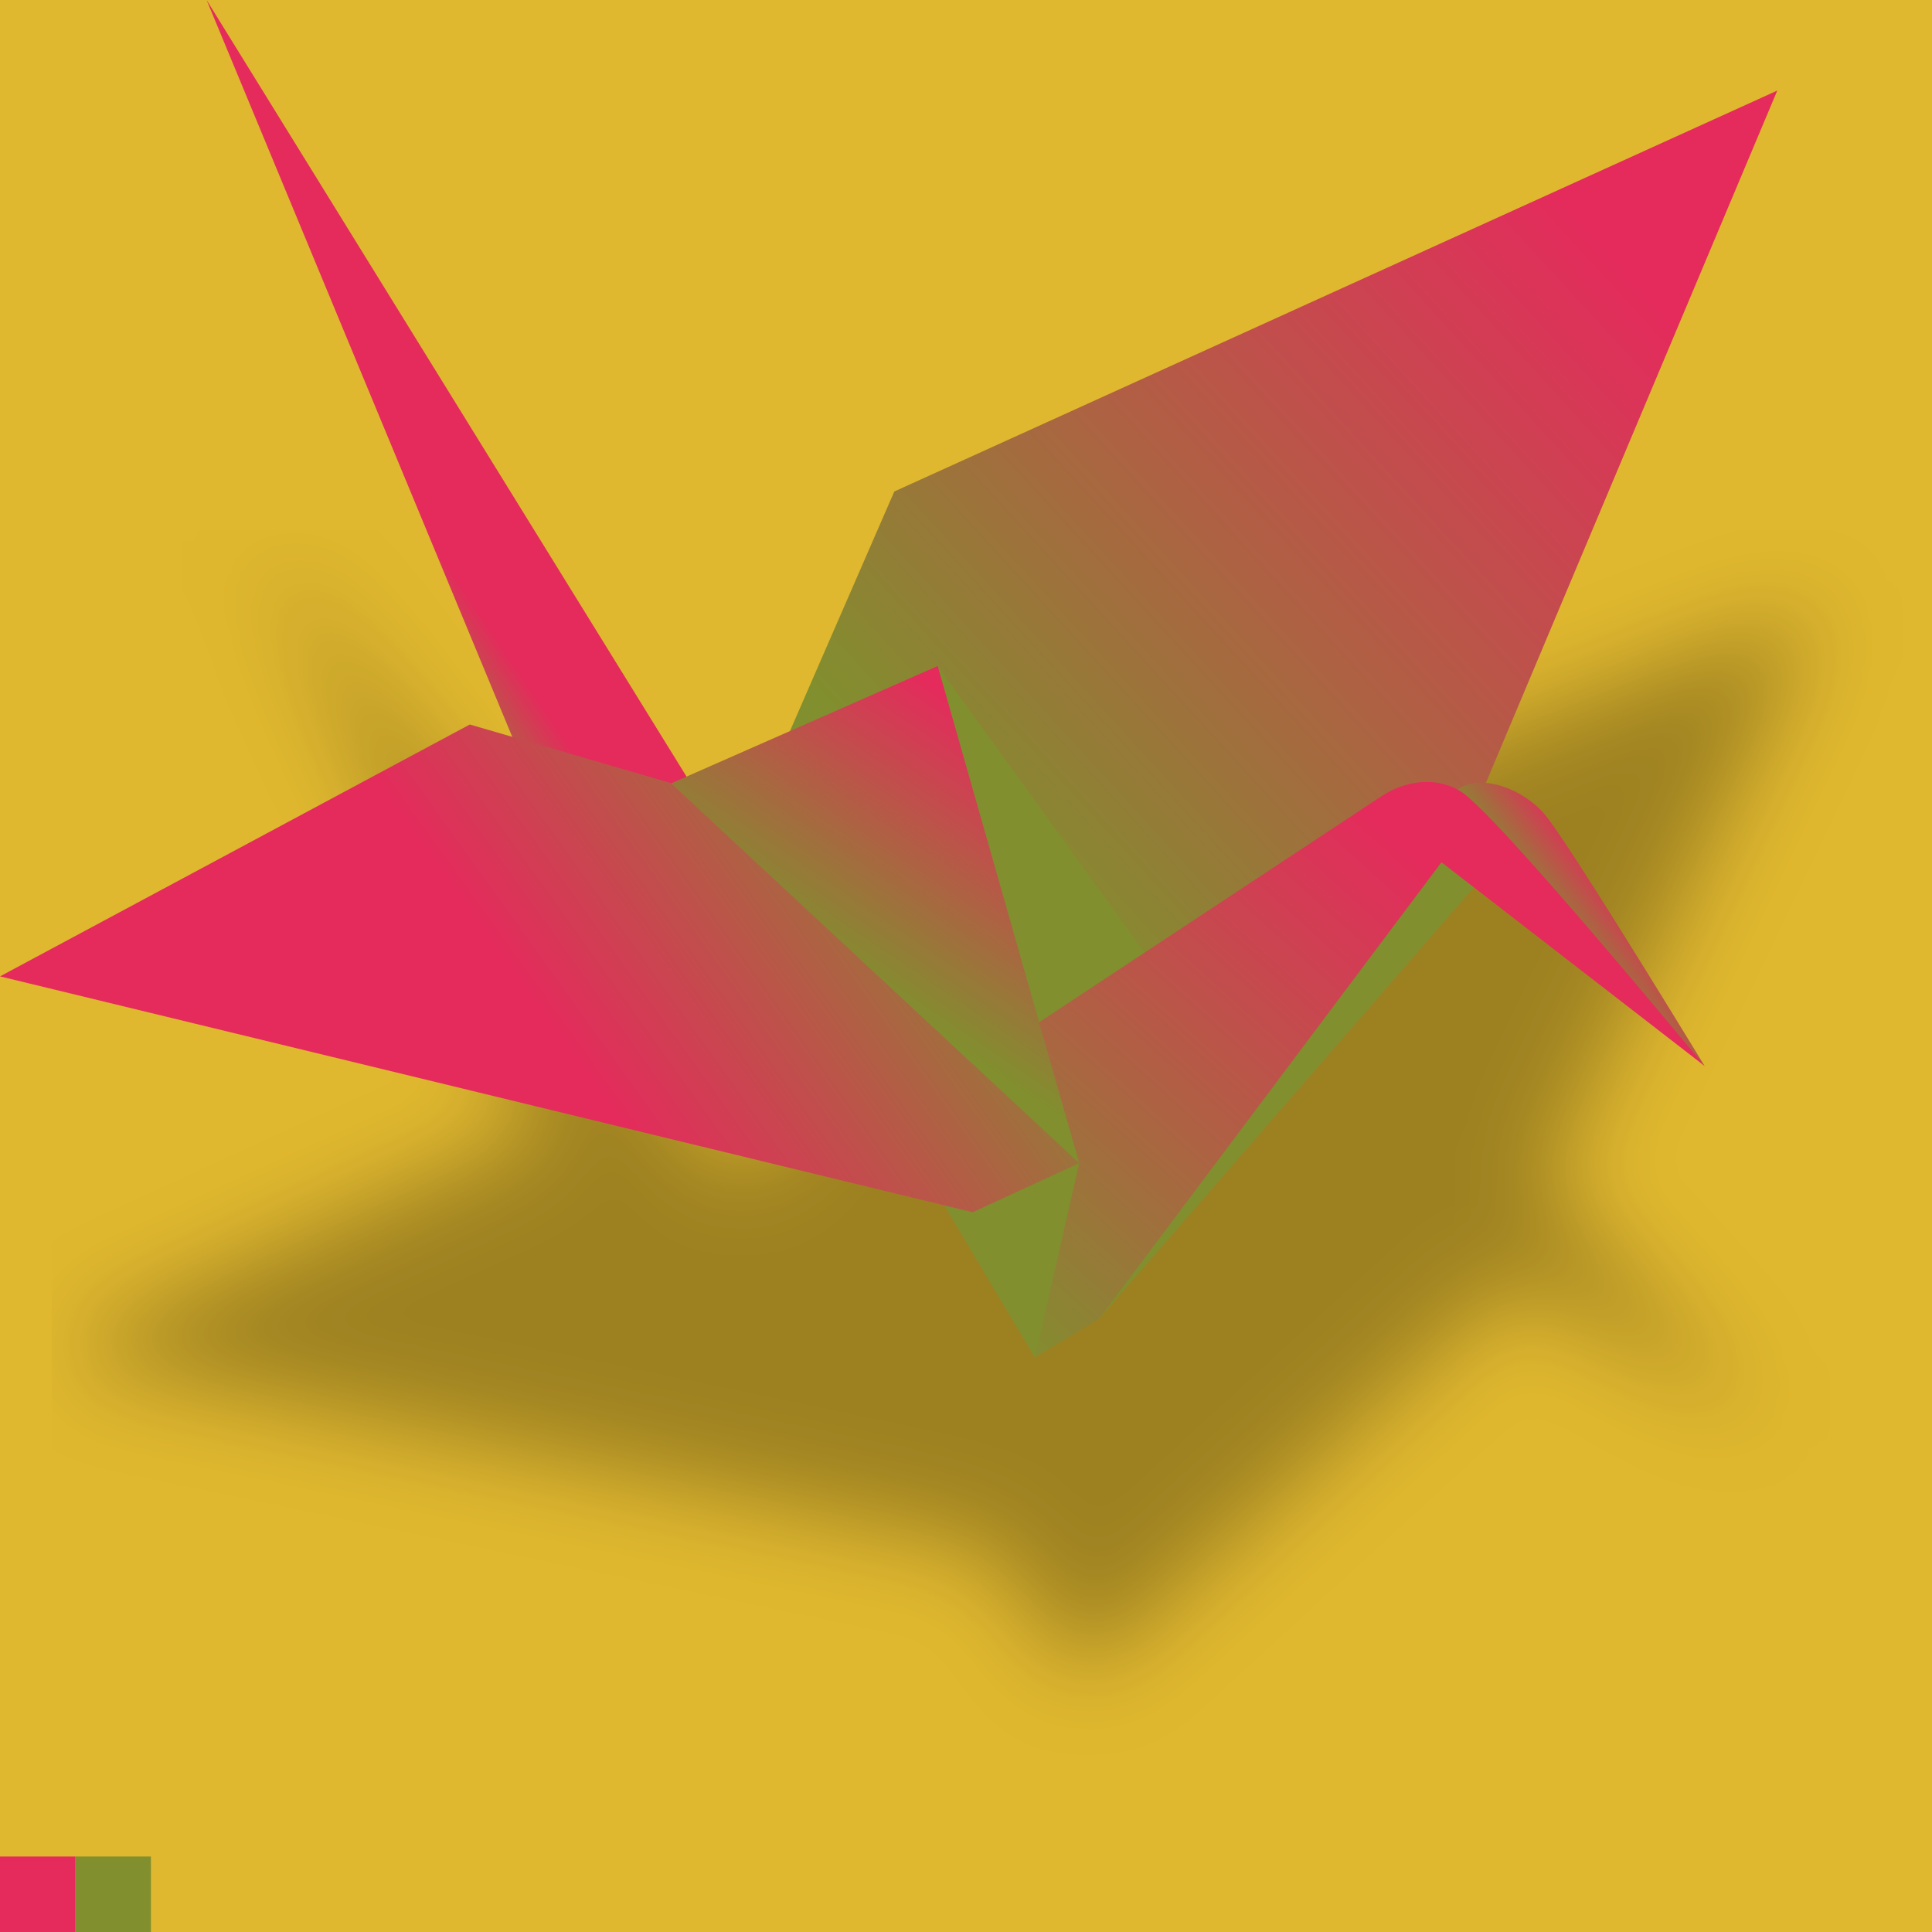
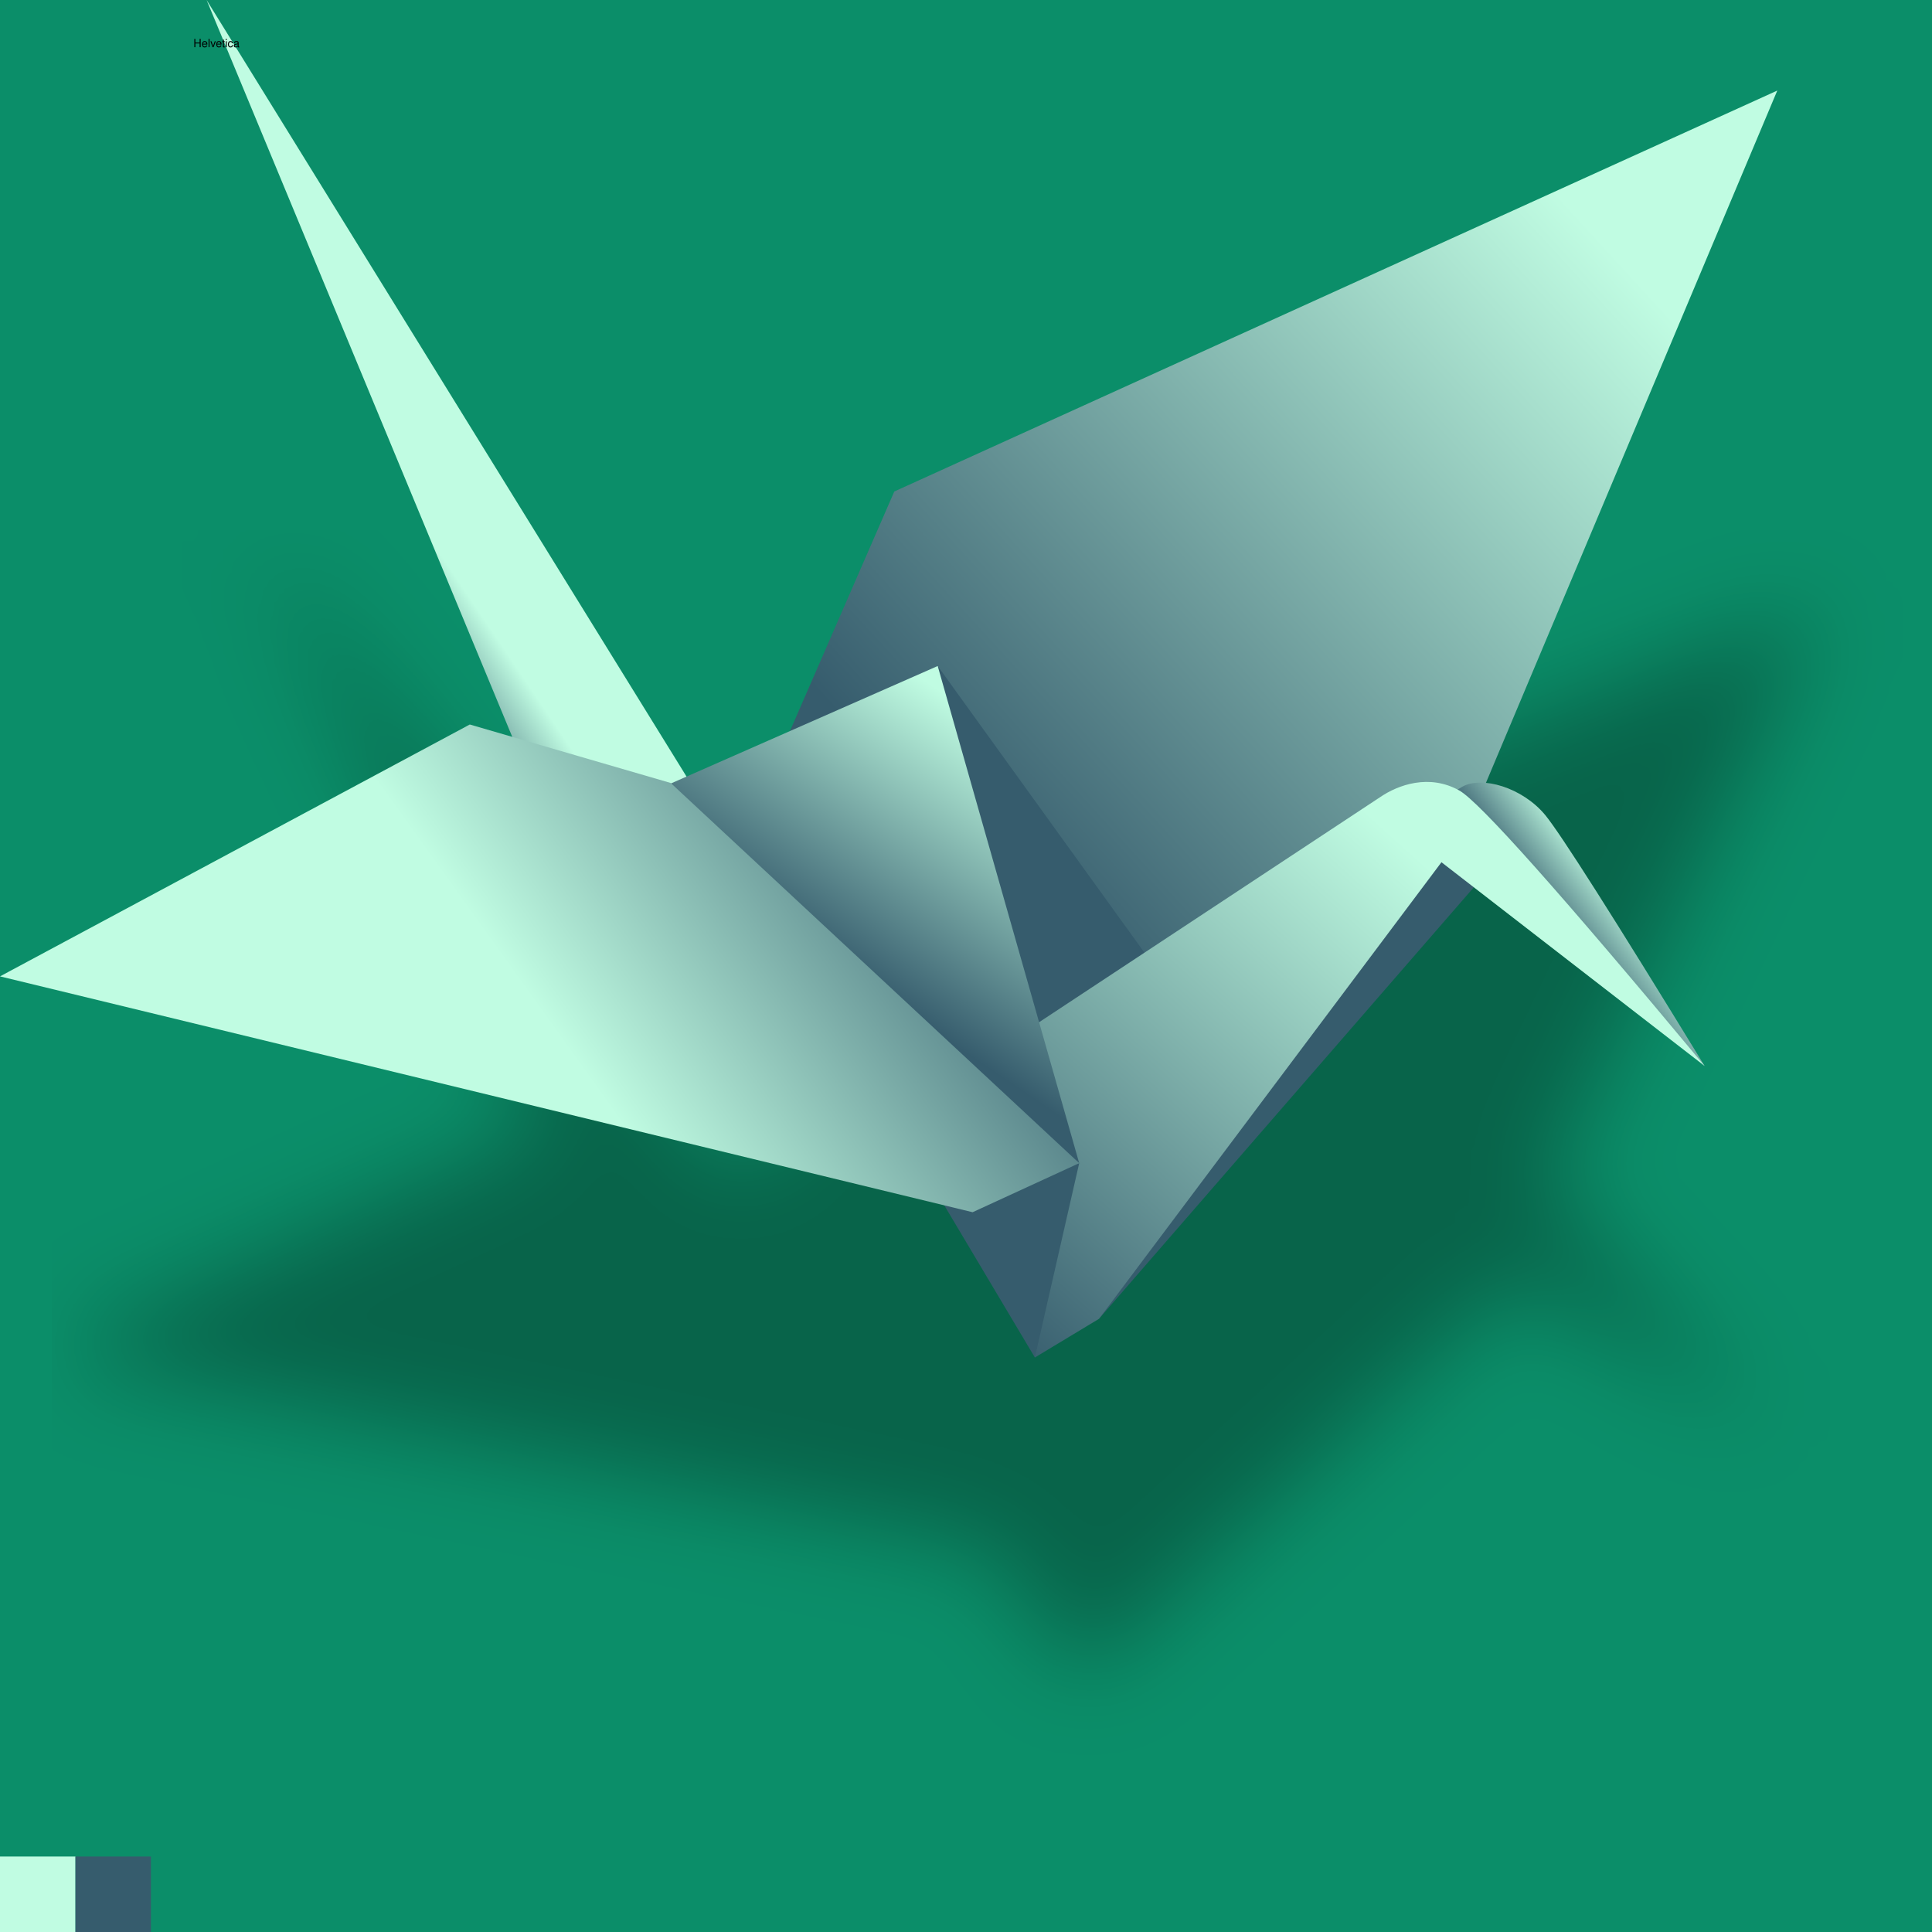
<svg xmlns="http://www.w3.org/2000/svg" viewBox="0 0 2048 2048">
  <defs>
    <filter id="S" x="0" y="0">
      <feGaussianBlur in="SourceGraphic" stdDeviation="50" />
    </filter>
    <linearGradient x1="17%" y1="81%" x2="87%" y2="21.5%" id="A">
-       <stop stop-color="rgb(129,143,46)" offset="0%" />
-       <stop stop-color="rgb(228,43,92)" offset="100%" />
+       <stop stop-color="hsl(199,34%,32%)" offset="0%" />
+       <stop stop-color="hsl(154,91%,87%)" offset="100%" />
    </linearGradient>
    <linearGradient x1="50%" y1="92.0%" x2="61.2%" y2="79.9%" id="B">
-       <stop stop-color="rgb(129,143,46)" offset="0%" />
-       <stop stop-color="rgb(228,43,92)" offset="100%" />
+       <stop stop-color="hsl(199,34%,32%)" offset="0%" />
+       <stop stop-color="hsl(154,91%,87%)" offset="100%" />
    </linearGradient>
    <linearGradient x1="36.3%" y1="44.3%" x2="59.0%" y2="25.9%" id="E">
-       <stop stop-color="rgb(129,143,46)" offset="0%" />
-       <stop stop-color="rgb(228,43,92)" offset="100%" />
+       <stop stop-color="hsl(199,34%,32%)" offset="0%" />
+       <stop stop-color="hsl(154,91%,87%)" offset="100%" />
    </linearGradient>
    <linearGradient x1="-17.9%" y1="79.6%" x2="57.4%" y2="11.3%" id="F">
-       <stop stop-color="rgb(129,143,46)" offset="0%" />
-       <stop stop-color="rgb(228,43,92)" offset="100%" />
+       <stop stop-color="hsl(199,34%,32%)" offset="0%" />
+       <stop stop-color="hsl(154,91%,87%)" offset="100%" />
    </linearGradient>
    <linearGradient x1="43.7%" y1="57.6%" x2="75.1%" y2="8.1%" id="H">
-       <stop stop-color="rgb(129,143,46)" offset="0%" />
-       <stop stop-color="rgb(228,43,92)" offset="100%" />
+       <stop stop-color="hsl(199,34%,32%)" offset="0%" />
+       <stop stop-color="hsl(154,91%,87%)" offset="100%" />
    </linearGradient>
    <linearGradient x1="100%" y1="42.2%" x2="50%" y2="58.4%" id="I">
-       <stop stop-color="rgb(129,143,46)" offset="0%" />
-       <stop stop-color="rgb(228,43,92)" offset="100%" />
+       <stop stop-color="hsl(199,34%,32%)" offset="0%" />
+       <stop stop-color="hsl(154,91%,87%)" offset="100%" />
    </linearGradient>
  </defs>
  <g fill="none" fill-rule="evenodd">
-     <path fill="rgb(224,184,47)" d="M0 0h2048v2048H0z" />
+     <path fill="hsl(163,85%,30%)" d="M0 0h2048v2048H0z" />
    <polygon filter="url(#S)" fill="rgba(0,0,0,.3)" points="271 562 783 1247 1005 999 1930 643 1637 1256 1871 1510 1607 1355 1149 1775 1047 1641 55 1434 576 1195" />
    <g>
      <animateTransform attributeName="transform" type="translate" values="82 186;82 140;82 186" dur="4s" repeatCount="indefinite" />
      <path fill="url(#A)" d="M833 785l115-264 936-425-335 796-317 189z" />
      <path fill="url(#B)" d="M572 851L219 0l576 932z" />
-       <path fill="rgb(129,143,46)" d="M994 706l238 330-144 88z" />
-       <path fill="rgb(129,143,46)" d="M1165 1398l405-466.286L1521.949 870z" />
+       <path fill="hsl(199,34%,32%)" d="M994 706l238 330-144 88z" />
+       <path fill="hsl(199,34%,32%)" d="M1165 1398l405-466.286L1521.949 870z" />
      <path d="M1550 834c20.633-11.828 63.814.701 88 30 16.124 19.533 72.457 108.199 169 266l-285-269c4.911-10.115 14.245-19.115 28-27z" fill="url(#E)" />
      <path d="M1063 1109l400-264c19-13 52-25 84-7 21.333 12 108 109.333 260 292l-279-216-363 484-68 41-34-330z" fill="url(#F)" />
-       <path fill="rgb(129,143,46)" d="M1097 1439l47-206-150 33z" />
+       <path fill="hsl(199,34%,32%)" d="M1097 1439l47-206-150 33z" />
      <path fill="url(#H)" d="M651 857l343-151 150 527z" />
      <path fill="url(#I)" d="M0 1035l498-267 213 62 433 403-113 52z" />
    </g>
-     <path fill="rgb(228,43,92)" d="M0 1968h80v80H0z" />
-     <path fill="rgb(129,143,46)" d="M80 1968h80v80H80z" />
+     <path fill="hsl(154,91%,87%)" d="M0 1968h80v80H0z" />
+     <path fill="hsl(199,34%,32%)" d="M80 1968h80v80H80z" />
  </g>
+   <text x="205" y="50" font-family="Helvetica">Helvetica</text>
</svg>
